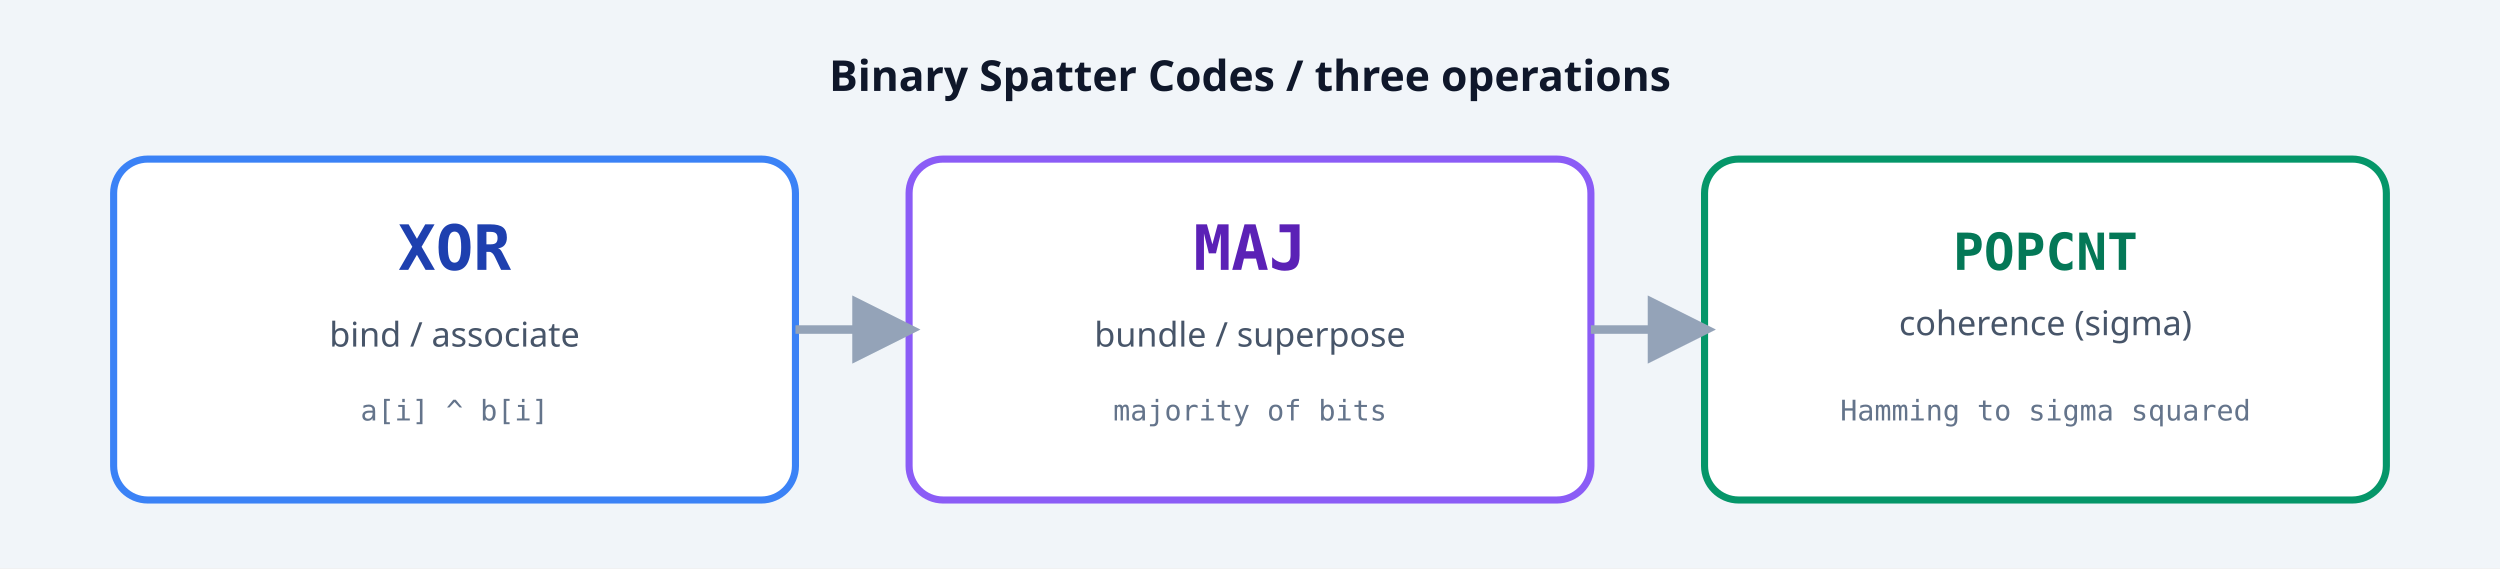
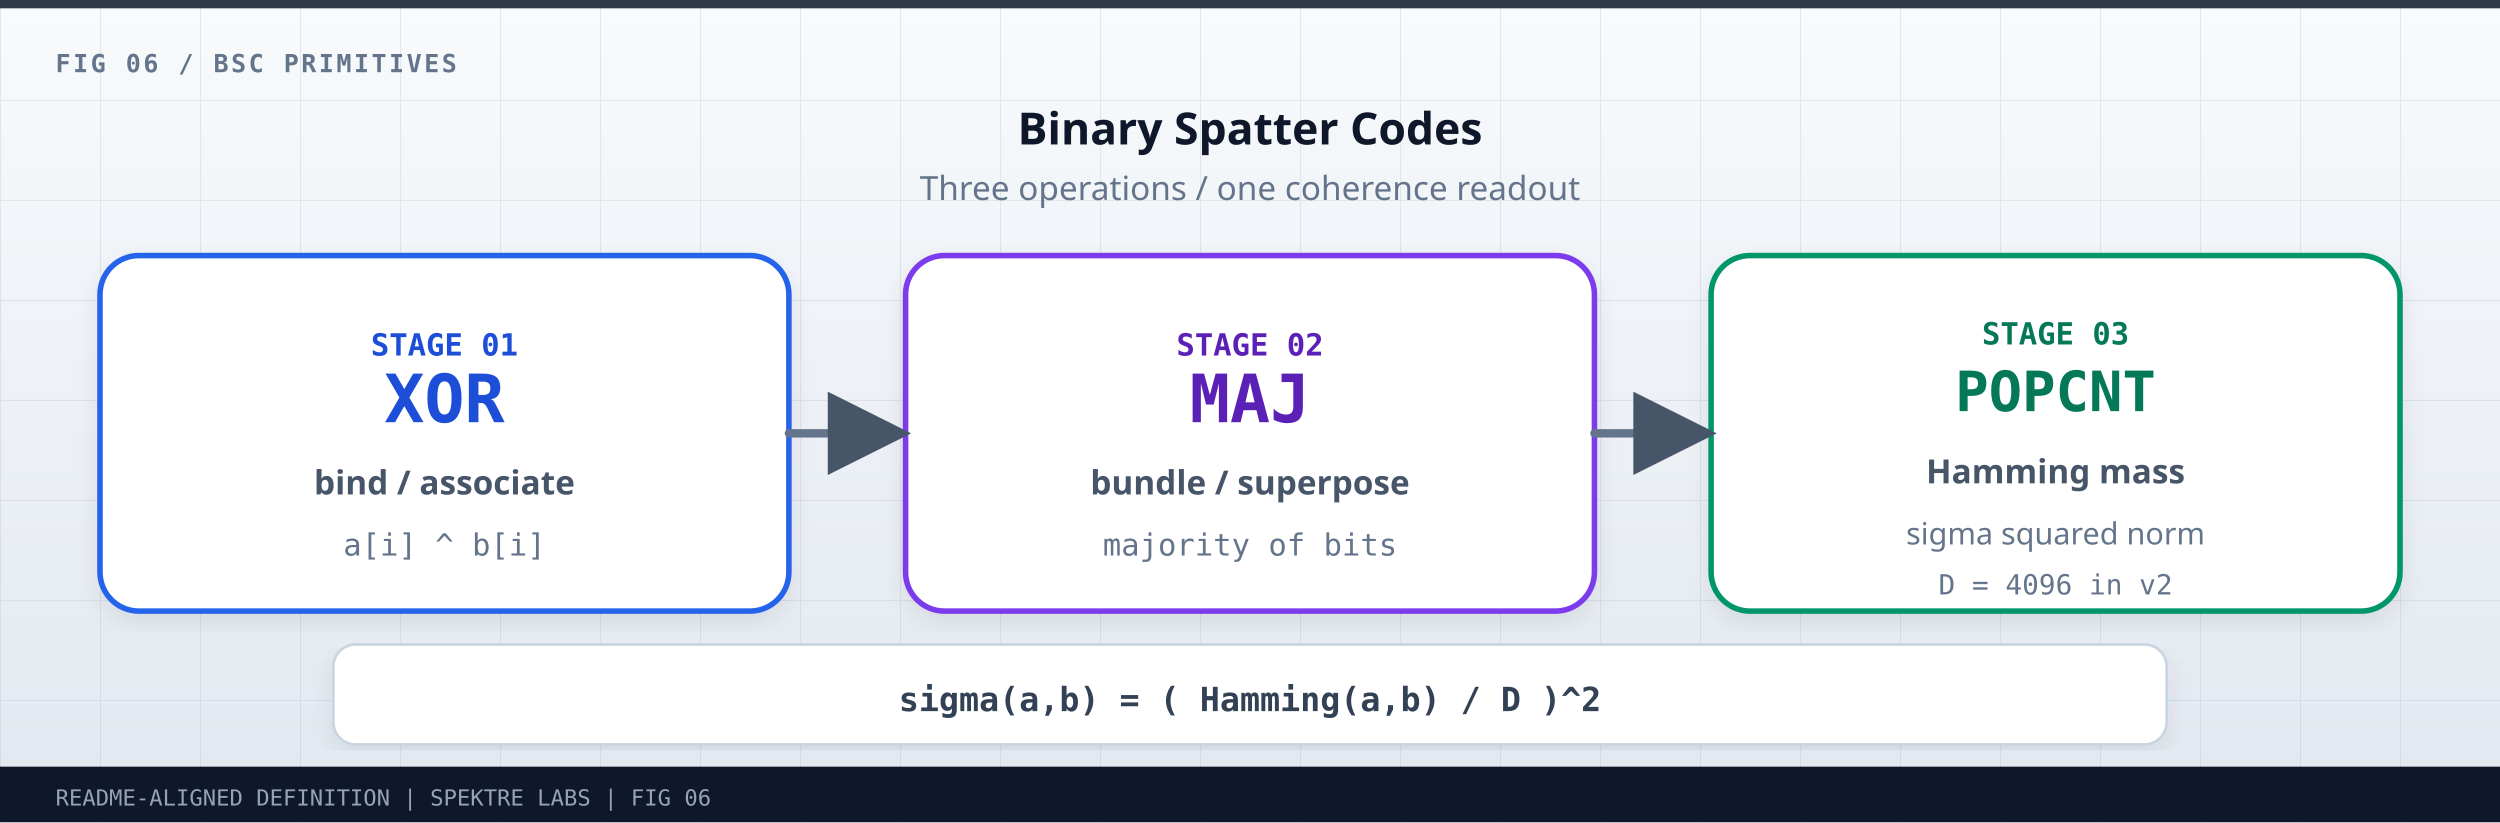
- <svg xmlns="http://www.w3.org/2000/svg" viewBox="0 0 880 200" role="img" aria-labelledby="t d">
+ <svg xmlns="http://www.w3.org/2000/svg" viewBox="0 0 900 296" role="img" aria-labelledby="bp-t bp-d">
  <defs>
-     <marker id="arr" markerWidth="8" markerHeight="8" refX="6" refY="4" orient="auto">
-       <polygon points="0 0, 8 4, 0 8" fill="#94a3b8" />
+     <linearGradient id="bp-bg" x1="0" y1="0" x2="0" y2="1">
+       <stop offset="0%" stop-color="#f8fafc" />
+       <stop offset="100%" stop-color="#e2e8f0" />
+     </linearGradient>
+     <pattern id="bp-grid" width="36" height="36" patternUnits="userSpaceOnUse">
+       <path d="M36 0H0V36" fill="none" stroke="#94a3b8" stroke-opacity="0.2" stroke-width="0.75" />
+     </pattern>
+     <filter id="bp-card" x="-6%" y="-6%" width="112%" height="112%">
+       <feDropShadow dx="0" dy="3" stdDeviation="4" flood-color="#0f172a" flood-opacity="0.08" />
+     </filter>
+     <marker id="bp-arr" markerWidth="10" markerHeight="10" refX="8" refY="5" orient="auto">
+       <path d="M0 0 L10 5 L0 10 Z" fill="#475569" />
    </marker>
  </defs>
-   <rect width="100%" height="100%" fill="#f1f5f9" />
-   <text x="440" y="32" text-anchor="middle" fill="#0f172a" font-family="ui-sans-serif,system-ui,sans-serif" font-size="15" font-weight="700">Binary Spatter Codes / three operations</text>
-   <rect x="40" y="56" width="240" height="120" rx="12" fill="#fff" stroke="#3b82f6" stroke-width="2.5" />
-   <text x="160" y="95" text-anchor="middle" fill="#1e40af" font-family="ui-monospace,monospace" font-size="22" font-weight="700">XOR</text>
-   <text x="160" y="122" text-anchor="middle" fill="#475569" font-family="ui-sans-serif,system-ui,sans-serif" font-size="12">bind / associate</text>
-   <text x="160" y="148" text-anchor="middle" fill="#64748b" font-family="ui-monospace,monospace" font-size="10">a[i] ^ b[i]</text>
-   <rect x="320" y="56" width="240" height="120" rx="12" fill="#fff" stroke="#8b5cf6" stroke-width="2.5" />
-   <text x="440" y="95" text-anchor="middle" fill="#5b21b6" font-family="ui-monospace,monospace" font-size="22" font-weight="700">MAJ</text>
-   <text x="440" y="122" text-anchor="middle" fill="#475569" font-family="ui-sans-serif,system-ui,sans-serif" font-size="12">bundle / superpose</text>
-   <text x="440" y="148" text-anchor="middle" fill="#64748b" font-family="ui-monospace,monospace" font-size="10">majority of bits</text>
-   <rect x="600" y="56" width="240" height="120" rx="12" fill="#fff" stroke="#059669" stroke-width="2.5" />
-   <text x="720" y="95" text-anchor="middle" fill="#047857" font-family="ui-monospace,monospace" font-size="18" font-weight="700">POPCNT</text>
-   <text x="720" y="118" text-anchor="middle" fill="#475569" font-family="ui-sans-serif,system-ui,sans-serif" font-size="12">coherence (sigma)</text>
-   <text x="720" y="148" text-anchor="middle" fill="#64748b" font-family="ui-monospace,monospace" font-size="10">Hamming to sigma squared</text>
-   <line x1="280" y1="116" x2="318" y2="116" stroke="#94a3b8" stroke-width="3" marker-end="url(#arr)" />
-   <line x1="560" y1="116" x2="598" y2="116" stroke="#94a3b8" stroke-width="3" marker-end="url(#arr)" />
+   <rect width="900" height="296" fill="url(#bp-bg)" />
+   <rect width="900" height="296" fill="url(#bp-grid)" />
+   <rect x="0" y="0" width="900" height="3" fill="#0f172a" opacity="0.85" />
+   <text x="20" y="26" fill="#64748b" font-family="ui-monospace,Menlo,monospace" font-size="9" font-weight="600" letter-spacing="0.1em">FIG 06 / BSC PRIMITIVES</text>
+   <text x="450" y="52" text-anchor="middle" fill="#0f172a" font-family="ui-sans-serif,system-ui,sans-serif" font-size="16" font-weight="800">Binary Spatter Codes</text>
+   <text x="450" y="72" text-anchor="middle" fill="#64748b" font-family="ui-sans-serif,system-ui,sans-serif" font-size="12" font-weight="500">Three operations / one coherence readout</text>
+   <rect x="36" y="92" width="248" height="128" rx="14" fill="#fff" stroke="#2563eb" stroke-width="2" filter="url(#bp-card)" />
+   <text x="160" y="128" text-anchor="middle" fill="#1d4ed8" font-family="ui-monospace,Menlo,monospace" font-size="11" font-weight="700">STAGE 01</text>
+   <text x="160" y="152" text-anchor="middle" fill="#1d4ed8" font-family="ui-monospace,Menlo,monospace" font-size="24" font-weight="800">XOR</text>
+   <text x="160" y="178" text-anchor="middle" fill="#475569" font-family="ui-sans-serif,system-ui,sans-serif" font-size="12" font-weight="600">bind / associate</text>
+   <text x="160" y="200" text-anchor="middle" fill="#64748b" font-family="ui-monospace,Menlo,monospace" font-size="11">a[i] ^ b[i]</text>
+   <rect x="326" y="92" width="248" height="128" rx="14" fill="#fff" stroke="#7c3aed" stroke-width="2" filter="url(#bp-card)" />
+   <text x="450" y="128" text-anchor="middle" fill="#5b21b6" font-family="ui-monospace,Menlo,monospace" font-size="11" font-weight="700">STAGE 02</text>
+   <text x="450" y="152" text-anchor="middle" fill="#5b21b6" font-family="ui-monospace,Menlo,monospace" font-size="24" font-weight="800">MAJ</text>
+   <text x="450" y="178" text-anchor="middle" fill="#475569" font-family="ui-sans-serif,system-ui,sans-serif" font-size="12" font-weight="600">bundle / superpose</text>
+   <text x="450" y="200" text-anchor="middle" fill="#64748b" font-family="ui-monospace,Menlo,monospace" font-size="11">majority of bits</text>
+   <rect x="616" y="92" width="248" height="128" rx="14" fill="#fff" stroke="#059669" stroke-width="2" filter="url(#bp-card)" />
+   <text x="740" y="124" text-anchor="middle" fill="#047857" font-family="ui-monospace,Menlo,monospace" font-size="11" font-weight="700">STAGE 03</text>
+   <text x="740" y="148" text-anchor="middle" fill="#047857" font-family="ui-monospace,Menlo,monospace" font-size="20" font-weight="800">POPCNT</text>
+   <text x="740" y="174" text-anchor="middle" fill="#475569" font-family="ui-sans-serif,system-ui,sans-serif" font-size="12" font-weight="600">Hamming mass</text>
+   <text x="740" y="196" text-anchor="middle" fill="#64748b" font-family="ui-sans-serif,system-ui,sans-serif" font-size="11">sigma squared norm</text>
+   <text x="740" y="214" text-anchor="middle" fill="#64748b" font-family="ui-monospace,Menlo,monospace" font-size="10">D = 4096 in v2</text>
+   <line x1="284" y1="156" x2="322" y2="156" stroke="#64748b" stroke-width="3" stroke-linecap="round" marker-end="url(#bp-arr)" />
+   <line x1="574" y1="156" x2="612" y2="156" stroke="#64748b" stroke-width="3" stroke-linecap="round" marker-end="url(#bp-arr)" />
+   <rect x="120" y="232" width="660" height="36" rx="8" fill="#fff" stroke="#cbd5e1" stroke-width="1" filter="url(#bp-card)" />
+   <text x="450" y="256" text-anchor="middle" fill="#334155" font-family="ui-monospace,Menlo,monospace" font-size="12" font-weight="600">sigma(a,b) = ( Hamming(a,b) / D )^2</text>
+   <rect x="0" y="276" width="900" height="20" fill="#0f172a" />
+   <text x="20" y="290" fill="#94a3b8" font-family="ui-monospace,Menlo,monospace" font-size="8">README-ALIGNED DEFINITION | SPEKTRE LABS | FIG 06</text>
</svg>
